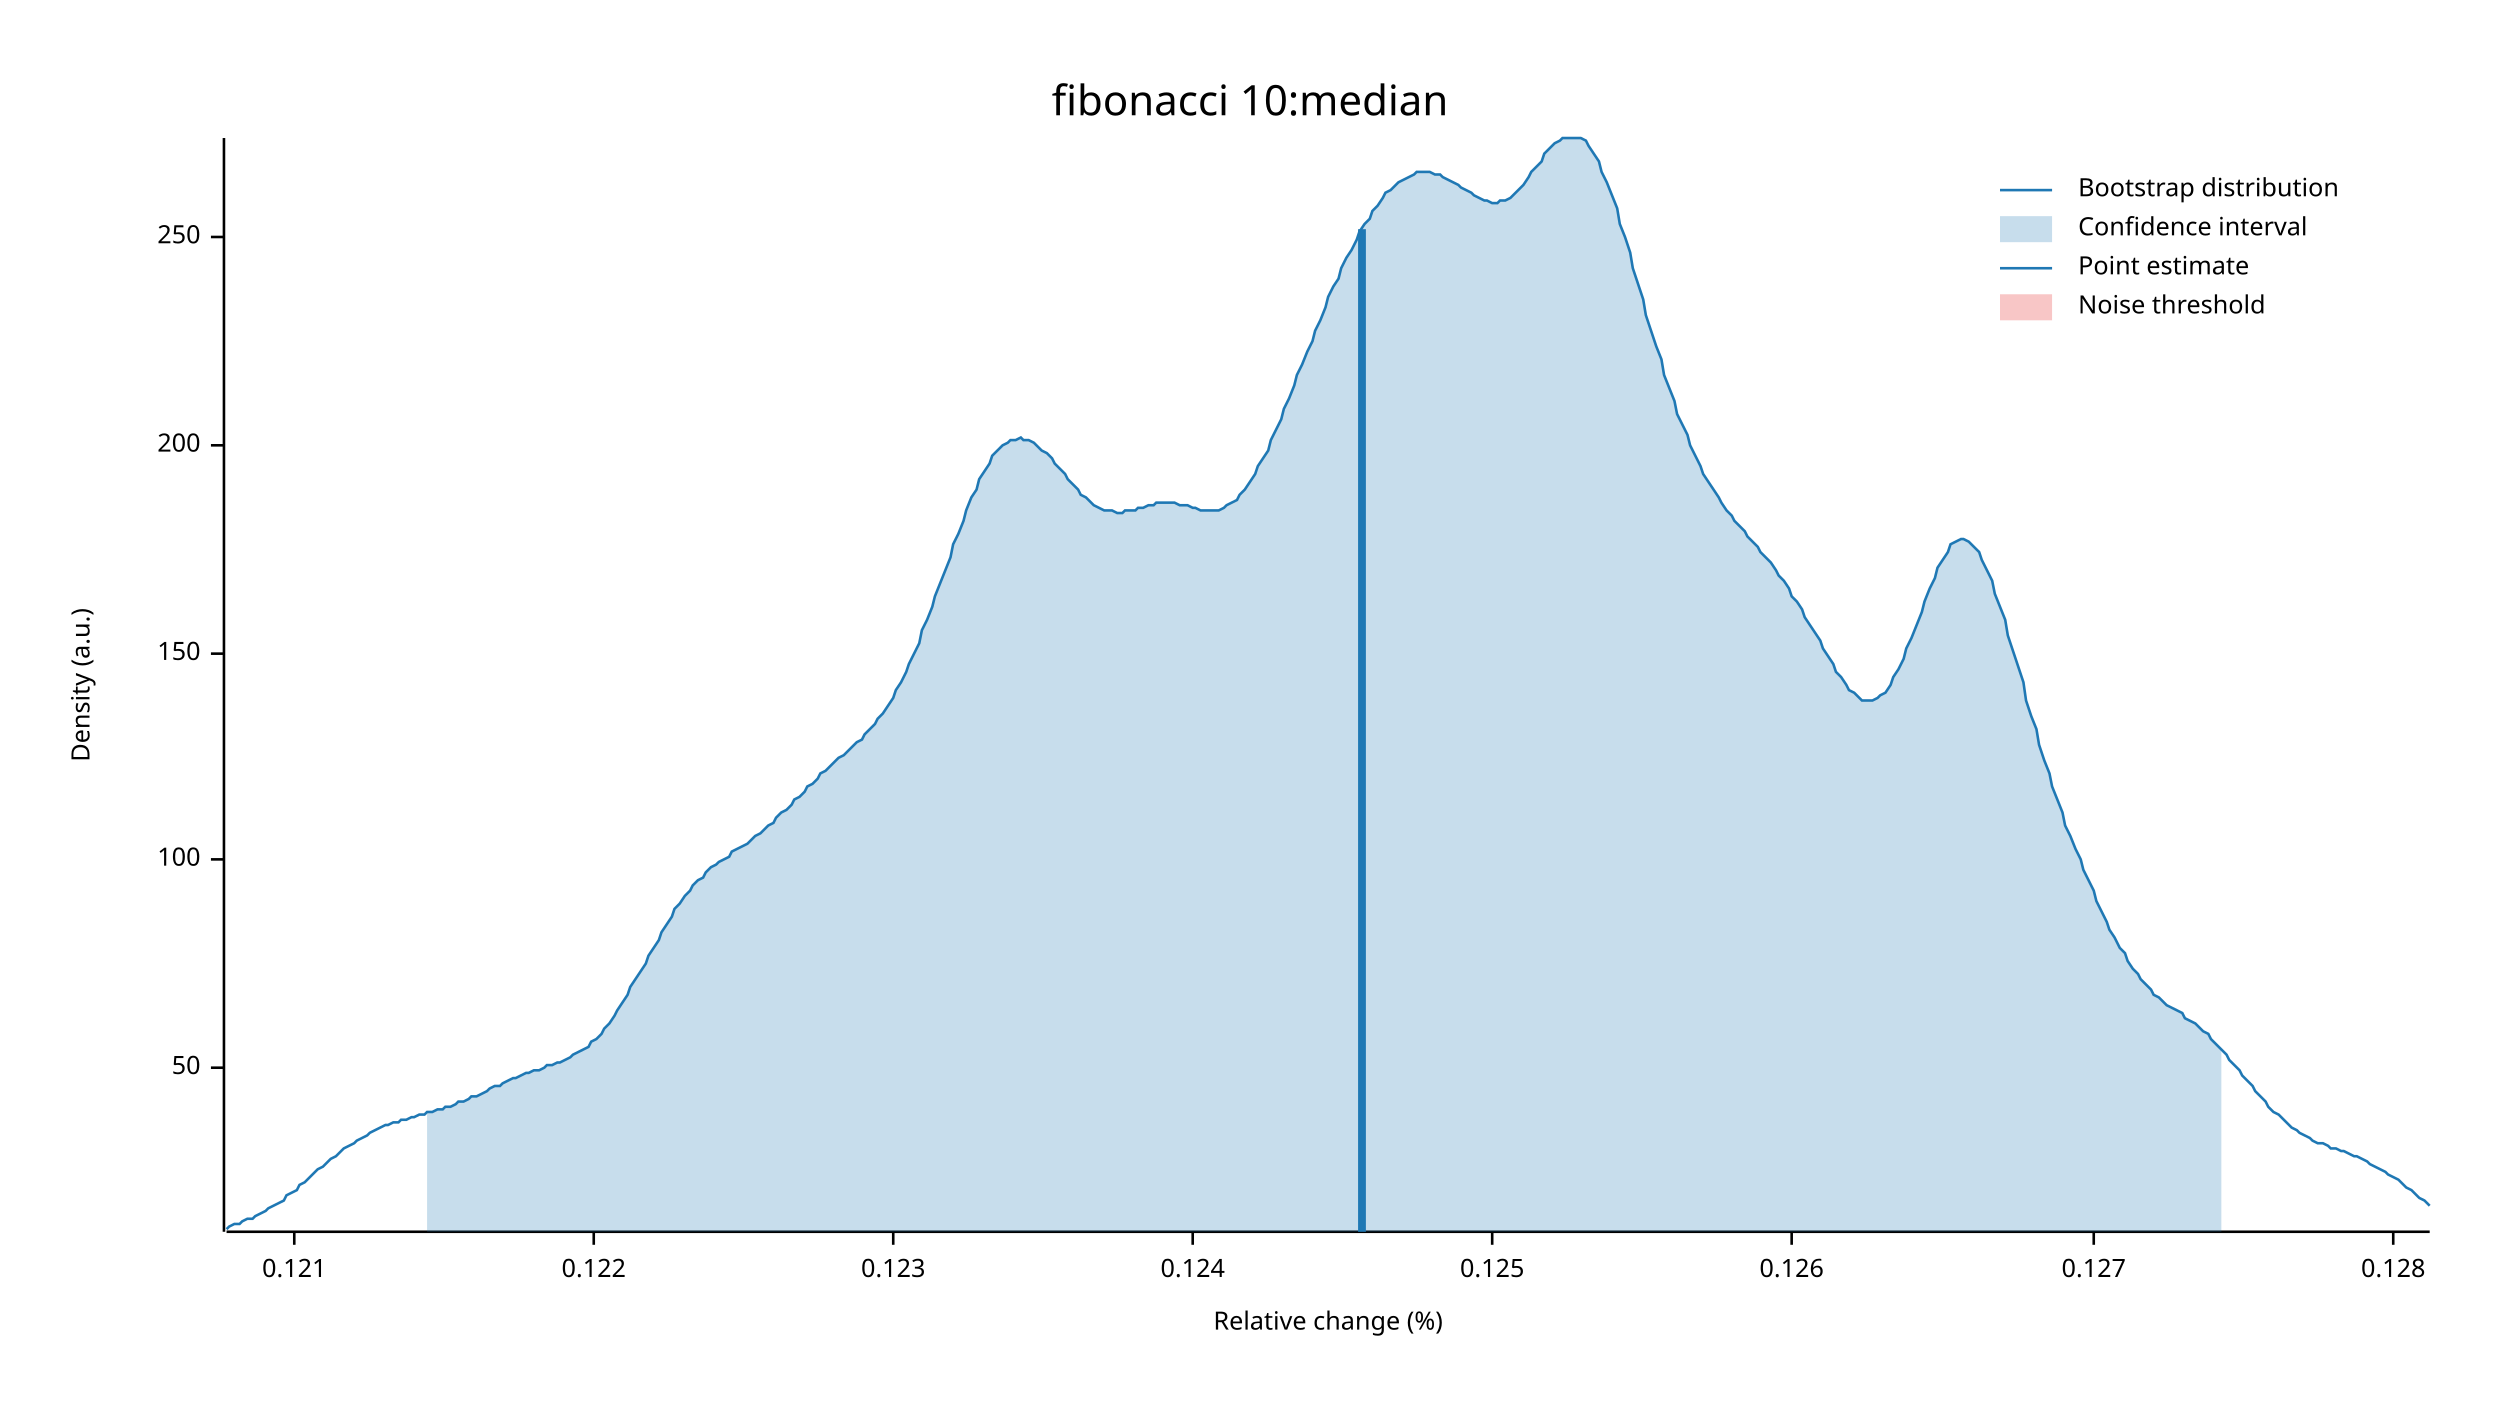
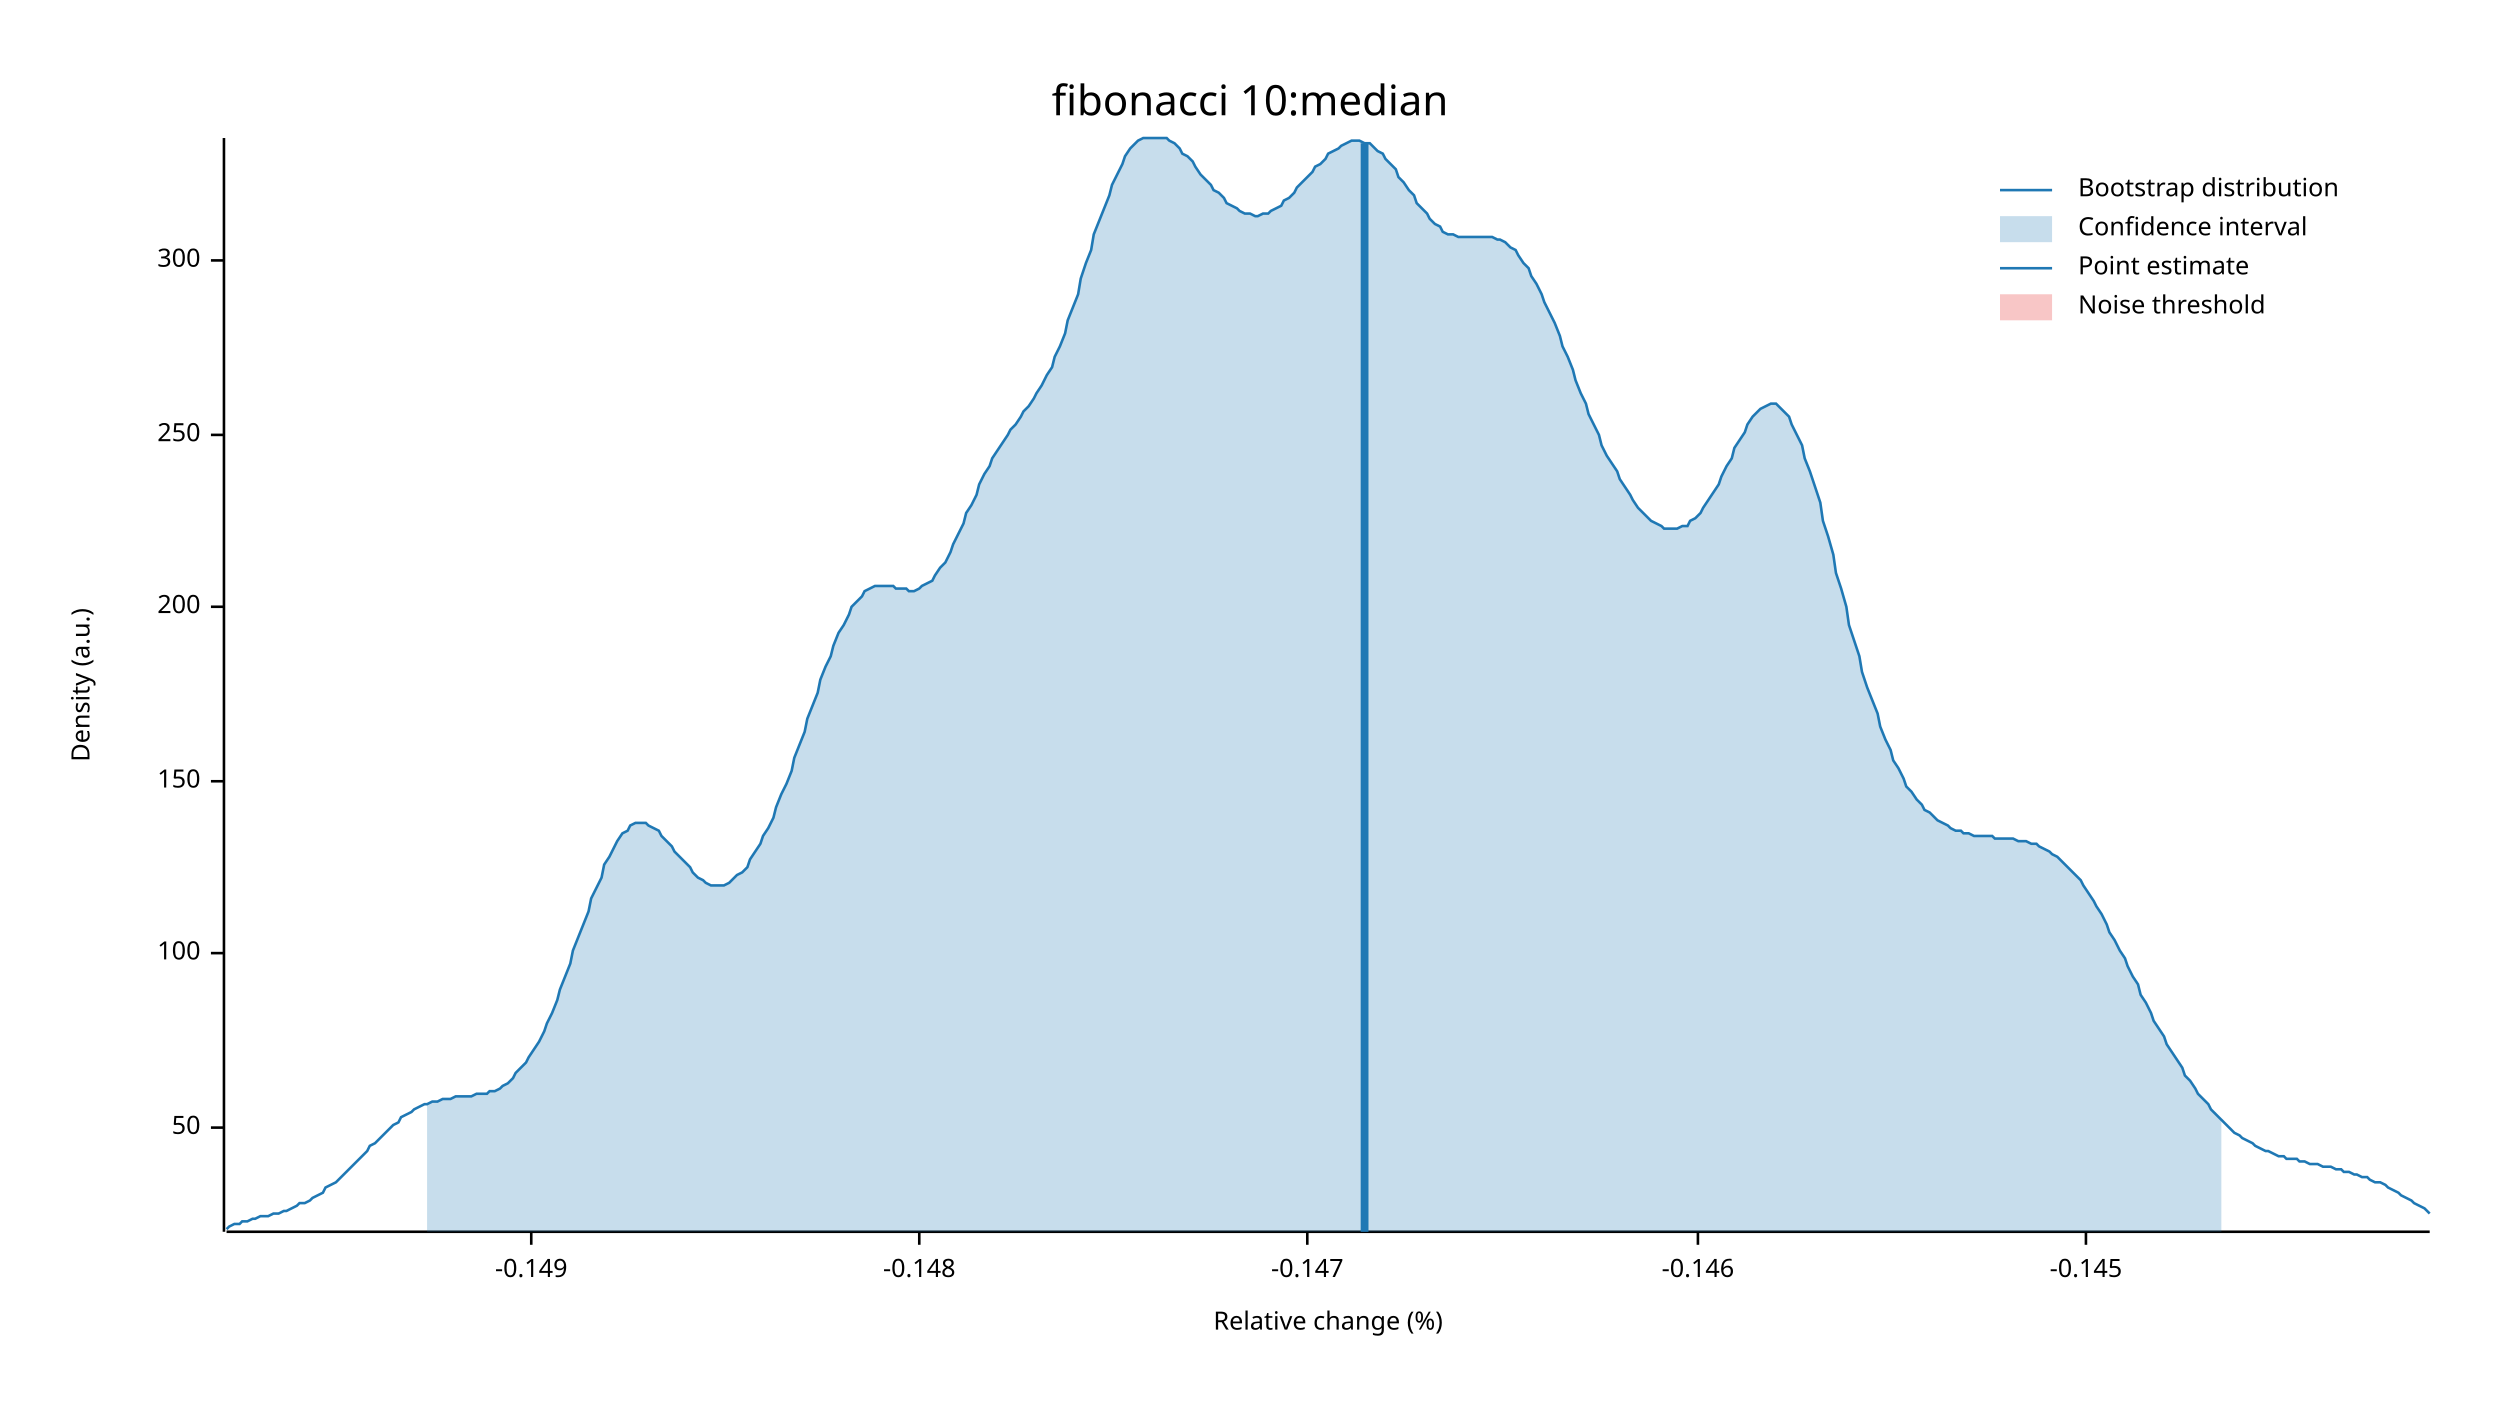
<svg xmlns="http://www.w3.org/2000/svg" width="960" height="540">
  <text x="480" y="32" dy="0.76em" text-anchor="middle" font-family="sans-serif" font-size="16.129" opacity="1" fill="#000000">
fibonacci 10:median
</text>
  <text x="27" y="263" dy="0.76em" text-anchor="middle" font-family="sans-serif" font-size="9.677" opacity="1" fill="#000000" transform="rotate(270, 27, 263)">
Density (a.u.)
</text>
  <text x="510" y="513" dy="-0.5ex" text-anchor="middle" font-family="sans-serif" font-size="9.677" opacity="1" fill="#000000">
Relative change (%)
</text>
  <polyline fill="none" opacity="1" stroke="#000000" stroke-width="1" points="86,53 86,473 " />
-   <text x="77" y="410" dy="0.5ex" text-anchor="end" font-family="sans-serif" font-size="9.677" opacity="1" fill="#000000">
+   <text x="77" y="433" dy="0.5ex" text-anchor="end" font-family="sans-serif" font-size="9.677" opacity="1" fill="#000000">
50
</text>
-   <polyline fill="none" opacity="1" stroke="#000000" stroke-width="1" points="81,410 86,410 " />
-   <text x="77" y="330" dy="0.5ex" text-anchor="end" font-family="sans-serif" font-size="9.677" opacity="1" fill="#000000">
+   <polyline fill="none" opacity="1" stroke="#000000" stroke-width="1" points="81,433 86,433 " />
+   <text x="77" y="366" dy="0.5ex" text-anchor="end" font-family="sans-serif" font-size="9.677" opacity="1" fill="#000000">
100
</text>
-   <polyline fill="none" opacity="1" stroke="#000000" stroke-width="1" points="81,330 86,330 " />
-   <text x="77" y="251" dy="0.5ex" text-anchor="end" font-family="sans-serif" font-size="9.677" opacity="1" fill="#000000">
+   <polyline fill="none" opacity="1" stroke="#000000" stroke-width="1" points="81,366 86,366 " />
+   <text x="77" y="300" dy="0.5ex" text-anchor="end" font-family="sans-serif" font-size="9.677" opacity="1" fill="#000000">
150
</text>
-   <polyline fill="none" opacity="1" stroke="#000000" stroke-width="1" points="81,251 86,251 " />
-   <text x="77" y="171" dy="0.5ex" text-anchor="end" font-family="sans-serif" font-size="9.677" opacity="1" fill="#000000">
+   <polyline fill="none" opacity="1" stroke="#000000" stroke-width="1" points="81,300 86,300 " />
+   <text x="77" y="233" dy="0.5ex" text-anchor="end" font-family="sans-serif" font-size="9.677" opacity="1" fill="#000000">
200
</text>
-   <polyline fill="none" opacity="1" stroke="#000000" stroke-width="1" points="81,171 86,171 " />
-   <text x="77" y="91" dy="0.5ex" text-anchor="end" font-family="sans-serif" font-size="9.677" opacity="1" fill="#000000">
+   <polyline fill="none" opacity="1" stroke="#000000" stroke-width="1" points="81,233 86,233 " />
+   <text x="77" y="167" dy="0.5ex" text-anchor="end" font-family="sans-serif" font-size="9.677" opacity="1" fill="#000000">
250
</text>
-   <polyline fill="none" opacity="1" stroke="#000000" stroke-width="1" points="81,91 86,91 " />
+   <polyline fill="none" opacity="1" stroke="#000000" stroke-width="1" points="81,167 86,167 " />
+   <text x="77" y="100" dy="0.5ex" text-anchor="end" font-family="sans-serif" font-size="9.677" opacity="1" fill="#000000">
+ 300
+ </text>
+   <polyline fill="none" opacity="1" stroke="#000000" stroke-width="1" points="81,100 86,100 " />
  <polyline fill="none" opacity="1" stroke="#000000" stroke-width="1" points="87,473 933,473 " />
-   <text x="113" y="483" dy="0.76em" text-anchor="middle" font-family="sans-serif" font-size="9.677" opacity="1" fill="#000000">
- 0.121
+   <text x="204" y="483" dy="0.76em" text-anchor="middle" font-family="sans-serif" font-size="9.677" opacity="1" fill="#000000">
+ -0.149
</text>
-   <polyline fill="none" opacity="1" stroke="#000000" stroke-width="1" points="113,473 113,478 " />
-   <text x="228" y="483" dy="0.76em" text-anchor="middle" font-family="sans-serif" font-size="9.677" opacity="1" fill="#000000">
- 0.122
+   <polyline fill="none" opacity="1" stroke="#000000" stroke-width="1" points="204,473 204,478 " />
+   <text x="353" y="483" dy="0.76em" text-anchor="middle" font-family="sans-serif" font-size="9.677" opacity="1" fill="#000000">
+ -0.148
</text>
-   <polyline fill="none" opacity="1" stroke="#000000" stroke-width="1" points="228,473 228,478 " />
-   <text x="343" y="483" dy="0.76em" text-anchor="middle" font-family="sans-serif" font-size="9.677" opacity="1" fill="#000000">
- 0.123
+   <polyline fill="none" opacity="1" stroke="#000000" stroke-width="1" points="353,473 353,478 " />
+   <text x="502" y="483" dy="0.76em" text-anchor="middle" font-family="sans-serif" font-size="9.677" opacity="1" fill="#000000">
+ -0.147
</text>
-   <polyline fill="none" opacity="1" stroke="#000000" stroke-width="1" points="343,473 343,478 " />
-   <text x="458" y="483" dy="0.76em" text-anchor="middle" font-family="sans-serif" font-size="9.677" opacity="1" fill="#000000">
- 0.124
+   <polyline fill="none" opacity="1" stroke="#000000" stroke-width="1" points="502,473 502,478 " />
+   <text x="652" y="483" dy="0.76em" text-anchor="middle" font-family="sans-serif" font-size="9.677" opacity="1" fill="#000000">
+ -0.146
</text>
-   <polyline fill="none" opacity="1" stroke="#000000" stroke-width="1" points="458,473 458,478 " />
-   <text x="573" y="483" dy="0.76em" text-anchor="middle" font-family="sans-serif" font-size="9.677" opacity="1" fill="#000000">
- 0.125
+   <polyline fill="none" opacity="1" stroke="#000000" stroke-width="1" points="652,473 652,478 " />
+   <text x="801" y="483" dy="0.76em" text-anchor="middle" font-family="sans-serif" font-size="9.677" opacity="1" fill="#000000">
+ -0.145
</text>
-   <polyline fill="none" opacity="1" stroke="#000000" stroke-width="1" points="573,473 573,478 " />
-   <text x="688" y="483" dy="0.76em" text-anchor="middle" font-family="sans-serif" font-size="9.677" opacity="1" fill="#000000">
- 0.126
- </text>
-   <polyline fill="none" opacity="1" stroke="#000000" stroke-width="1" points="688,473 688,478 " />
-   <text x="804" y="483" dy="0.76em" text-anchor="middle" font-family="sans-serif" font-size="9.677" opacity="1" fill="#000000">
- 0.127
- </text>
-   <polyline fill="none" opacity="1" stroke="#000000" stroke-width="1" points="804,473 804,478 " />
-   <text x="919" y="483" dy="0.76em" text-anchor="middle" font-family="sans-serif" font-size="9.677" opacity="1" fill="#000000">
- 0.128
- </text>
-   <polyline fill="none" opacity="1" stroke="#000000" stroke-width="1" points="919,473 919,478 " />
-   <polyline fill="none" opacity="1" stroke="#1F78B4" stroke-width="1" points="87,472 88,471 90,470 92,470 93,469 95,468 97,468 98,467 100,466 102,465 103,464 105,463 107,462 109,461 110,459 112,458 114,457 115,455 117,454 119,452 120,451 122,449 124,448 125,447 127,445 129,444 131,442 132,441 134,440 136,439 137,438 139,437 141,436 142,435 144,434 146,433 148,432 149,432 151,431 153,431 154,430 156,430 158,429 159,429 161,428 163,428 164,427 166,427 168,426 170,426 171,425 173,425 175,424 176,423 178,423 180,422 181,421 183,421 185,420 187,419 188,418 190,417 192,417 193,416 195,415 197,414 198,414 200,413 202,412 203,412 205,411 207,411 209,410 210,409 212,409 214,408 215,408 217,407 219,406 220,405 222,404 224,403 226,402 227,400 229,399 231,397 232,395 234,393 236,390 237,388 239,385 241,382 242,379 244,376 246,373 248,370 249,367 251,364 253,361 254,358 256,355 258,352 259,349 261,347 263,344 265,342 266,340 268,338 270,337 271,335 273,333 275,332 276,331 278,330 280,329 281,327 283,326 285,325 287,324 288,323 290,321 292,320 293,319 295,317 297,316 298,314 300,312 302,311 304,309 305,307 307,306 309,304 310,302 312,301 314,299 315,297 317,296 319,294 320,293 322,291 324,290 326,288 327,287 329,285 331,284 332,282 334,280 336,278 337,276 339,274 341,271 343,268 344,265 346,262 348,258 349,255 351,251 353,247 354,242 356,238 358,233 359,229 361,224 363,219 365,214 366,209 368,205 370,200 371,196 373,191 375,188 376,184 378,181 380,178 381,175 383,173 385,171 387,170 388,169 390,169 392,168 393,169 395,169 397,170 398,171 400,173 402,174 404,176 405,178 407,180 409,182 410,184 412,186 414,188 415,190 417,191 419,193 420,194 422,195 424,196 426,196 427,196 429,197 431,197 432,196 434,196 436,196 437,195 439,195 441,194 443,194 444,193 446,193 448,193 449,193 451,193 453,194 454,194 456,194 458,195 459,195 461,196 463,196 465,196 466,196 468,196 470,195 471,194 473,193 475,192 476,190 478,188 480,185 482,182 483,179 485,176 487,173 488,169 490,165 492,161 493,157 495,153 497,148 498,144 500,140 502,135 504,131 505,127 507,123 509,118 510,114 512,110 514,107 515,103 517,99 519,96 521,92 522,89 524,86 526,84 527,81 529,79 531,76 532,74 534,73 536,71 537,70 539,69 541,68 543,67 544,66 546,66 548,66 549,66 551,67 553,67 554,68 556,69 558,70 560,71 561,72 563,73 565,74 566,75 568,76 570,77 571,77 573,78 575,78 576,77 578,77 580,76 582,74 583,73 585,71 587,68 588,66 590,64 592,62 593,59 595,57 597,55 599,54 600,53 602,53 604,53 605,53 607,53 609,54 610,56 612,59 614,62 615,66 617,70 619,75 621,80 622,86 624,91 626,97 627,103 629,109 631,115 632,121 634,127 636,133 638,138 639,144 641,149 643,154 644,159 646,163 648,167 649,171 651,175 653,179 654,182 656,185 658,188 660,191 661,193 663,196 665,198 666,200 668,202 670,204 671,206 673,208 675,210 676,212 678,214 680,216 682,219 683,221 685,223 687,226 688,229 690,231 692,234 693,237 695,240 697,243 699,246 700,249 702,252 704,255 705,258 707,260 709,263 710,265 712,266 714,268 715,269 717,269 719,269 721,268 722,267 724,266 726,263 727,260 729,257 731,253 732,249 734,245 736,240 738,235 739,231 741,226 743,222 744,218 746,215 748,212 749,209 751,208 753,207 754,207 756,208 758,210 760,212 761,215 763,219 765,223 766,228 768,233 770,238 771,244 773,250 775,256 777,262 778,269 780,275 782,280 783,286 785,292 787,297 788,302 790,307 792,312 793,317 795,321 797,326 799,330 800,334 802,338 804,342 805,346 807,350 809,354 810,357 812,360 814,364 816,366 817,369 819,372 821,374 822,376 824,378 826,380 827,382 829,383 831,385 832,386 834,387 836,388 838,389 839,391 841,392 843,393 844,394 846,396 848,397 849,399 851,401 853,403 855,405 856,407 858,409 860,411 861,413 863,415 865,417 866,419 868,421 870,423 871,425 873,427 875,428 877,430 878,431 880,433 882,434 883,435 885,436 887,437 888,438 890,439 892,439 894,440 895,441 897,441 899,442 900,442 902,443 904,444 905,444 907,445 909,446 910,447 912,448 914,449 916,450 917,451 919,452 921,453 922,454 924,456 926,457 927,458 929,460 931,461 933,463 " />
-   <polygon opacity="0.25" fill="#1F78B4" points="164,427 166,427 168,426 170,426 171,425 173,425 175,424 176,423 178,423 180,422 181,421 183,421 185,420 187,419 188,418 190,417 192,417 193,416 195,415 197,414 198,414 200,413 202,412 203,412 205,411 207,411 209,410 210,409 212,409 214,408 215,408 217,407 219,406 220,405 222,404 224,403 226,402 227,400 229,399 231,397 232,395 234,393 236,390 237,388 239,385 241,382 242,379 244,376 246,373 248,370 249,367 251,364 253,361 254,358 256,355 258,352 259,349 261,347 263,344 265,342 266,340 268,338 270,337 271,335 273,333 275,332 276,331 278,330 280,329 281,327 283,326 285,325 287,324 288,323 290,321 292,320 293,319 295,317 297,316 298,314 300,312 302,311 304,309 305,307 307,306 309,304 310,302 312,301 314,299 315,297 317,296 319,294 320,293 322,291 324,290 326,288 327,287 329,285 331,284 332,282 334,280 336,278 337,276 339,274 341,271 343,268 344,265 346,262 348,258 349,255 351,251 353,247 354,242 356,238 358,233 359,229 361,224 363,219 365,214 366,209 368,205 370,200 371,196 373,191 375,188 376,184 378,181 380,178 381,175 383,173 385,171 387,170 388,169 390,169 392,168 393,169 395,169 397,170 398,171 400,173 402,174 404,176 405,178 407,180 409,182 410,184 412,186 414,188 415,190 417,191 419,193 420,194 422,195 424,196 426,196 427,196 429,197 431,197 432,196 434,196 436,196 437,195 439,195 441,194 443,194 444,193 446,193 448,193 449,193 451,193 453,194 454,194 456,194 458,195 459,195 461,196 463,196 465,196 466,196 468,196 470,195 471,194 473,193 475,192 476,190 478,188 480,185 482,182 483,179 485,176 487,173 488,169 490,165 492,161 493,157 495,153 497,148 498,144 500,140 502,135 504,131 505,127 507,123 509,118 510,114 512,110 514,107 515,103 517,99 519,96 521,92 522,89 524,86 526,84 527,81 529,79 531,76 532,74 534,73 536,71 537,70 539,69 541,68 543,67 544,66 546,66 548,66 549,66 551,67 553,67 554,68 556,69 558,70 560,71 561,72 563,73 565,74 566,75 568,76 570,77 571,77 573,78 575,78 576,77 578,77 580,76 582,74 583,73 585,71 587,68 588,66 590,64 592,62 593,59 595,57 597,55 599,54 600,53 602,53 604,53 605,53 607,53 609,54 610,56 612,59 614,62 615,66 617,70 619,75 621,80 622,86 624,91 626,97 627,103 629,109 631,115 632,121 634,127 636,133 638,138 639,144 641,149 643,154 644,159 646,163 648,167 649,171 651,175 653,179 654,182 656,185 658,188 660,191 661,193 663,196 665,198 666,200 668,202 670,204 671,206 673,208 675,210 676,212 678,214 680,216 682,219 683,221 685,223 687,226 688,229 690,231 692,234 693,237 695,240 697,243 699,246 700,249 702,252 704,255 705,258 707,260 709,263 710,265 712,266 714,268 715,269 717,269 719,269 721,268 722,267 724,266 726,263 727,260 729,257 731,253 732,249 734,245 736,240 738,235 739,231 741,226 743,222 744,218 746,215 748,212 749,209 751,208 753,207 754,207 756,208 758,210 760,212 761,215 763,219 765,223 766,228 768,233 770,238 771,244 773,250 775,256 777,262 778,269 780,275 782,280 783,286 785,292 787,297 788,302 790,307 792,312 793,317 795,321 797,326 799,330 800,334 802,338 804,342 805,346 807,350 809,354 810,357 812,360 814,364 816,366 817,369 819,372 821,374 822,376 824,378 826,380 827,382 829,383 831,385 832,386 834,387 836,388 838,389 839,391 841,392 843,393 844,394 846,396 848,397 849,399 851,401 853,403 853,473 164,473 " />
-   <polyline fill="none" opacity="1" stroke="#1F78B4" stroke-width="3" points="523,473 523,88 " />
+   <polyline fill="none" opacity="1" stroke="#000000" stroke-width="1" points="801,473 801,478 " />
+   <polyline fill="none" opacity="1" stroke="#1F78B4" stroke-width="1" points="87,472 88,471 90,470 92,470 93,469 95,469 97,468 98,468 100,467 102,467 103,467 105,466 107,466 109,465 110,465 112,464 114,463 115,462 117,462 119,461 120,460 122,459 124,458 125,456 127,455 129,454 131,452 132,451 134,449 136,447 137,446 139,444 141,442 142,440 144,439 146,437 148,435 149,434 151,432 153,431 154,429 156,428 158,427 159,426 161,425 163,424 164,424 166,423 168,423 170,422 171,422 173,422 175,421 176,421 178,421 180,421 181,421 183,420 185,420 187,420 188,419 190,419 192,418 193,417 195,416 197,414 198,412 200,410 202,408 203,406 205,403 207,400 209,396 210,393 212,389 214,384 215,380 217,375 219,370 220,365 222,360 224,355 226,350 227,345 229,341 231,337 232,332 234,329 236,325 237,323 239,320 241,319 242,317 244,316 246,316 248,316 249,317 251,318 253,319 254,321 256,323 258,325 259,327 261,329 263,331 265,333 266,335 268,337 270,338 271,339 273,340 275,340 276,340 278,340 280,339 281,338 283,336 285,335 287,333 288,330 290,327 292,324 293,321 295,318 297,314 298,310 300,305 302,301 304,296 305,291 307,286 309,281 310,276 312,271 314,266 315,261 317,256 319,252 320,248 322,243 324,240 326,236 327,233 329,231 331,229 332,227 334,226 336,225 337,225 339,225 341,225 343,225 344,226 346,226 348,226 349,227 351,227 353,226 354,225 356,224 358,223 359,221 361,218 363,216 365,212 366,209 368,205 370,201 371,197 373,194 375,190 376,186 378,182 380,179 381,176 383,173 385,170 387,167 388,165 390,163 392,160 393,158 395,156 397,153 398,151 400,148 402,144 404,141 405,137 407,133 409,128 410,123 412,118 414,113 415,107 417,101 419,96 420,90 422,85 424,80 426,75 427,71 429,67 431,63 432,60 434,57 436,55 437,54 439,53 441,53 443,53 444,53 446,53 448,53 449,54 451,55 453,57 454,59 456,60 458,62 459,64 461,67 463,69 465,71 466,73 468,74 470,76 471,78 473,79 475,80 476,81 478,82 480,82 482,83 483,83 485,82 487,82 488,81 490,80 492,79 493,77 495,76 497,74 498,72 500,70 502,68 504,66 505,64 507,63 509,61 510,59 512,58 514,57 515,56 517,55 519,54 521,54 522,54 524,55 526,55 527,56 529,58 531,59 532,61 534,63 536,65 537,68 539,70 541,73 543,75 544,78 546,80 548,82 549,84 551,86 553,87 554,89 556,90 558,90 560,91 561,91 563,91 565,91 566,91 568,91 570,91 571,91 573,91 575,92 576,92 578,93 580,95 582,96 583,98 585,101 587,103 588,106 590,109 592,113 593,116 595,120 597,124 599,129 600,133 602,137 604,142 605,146 607,151 609,155 610,159 612,163 614,167 615,171 617,175 619,178 621,181 622,184 624,187 626,190 627,192 629,195 631,197 632,198 634,200 636,201 638,202 639,203 641,203 643,203 644,203 646,202 648,202 649,200 651,199 653,197 654,195 656,192 658,189 660,186 661,183 663,179 665,176 666,172 668,169 670,166 671,163 673,160 675,158 676,157 678,156 680,155 682,155 683,156 685,158 687,160 688,163 690,167 692,171 693,176 695,181 697,187 699,193 700,200 702,206 704,213 705,220 707,226 709,233 710,240 712,246 714,252 715,258 717,264 719,269 721,274 722,279 724,284 726,288 727,292 729,295 731,299 732,302 734,304 736,307 738,309 739,311 741,312 743,314 744,315 746,316 748,317 749,318 751,319 753,319 754,320 756,320 758,321 760,321 761,321 763,321 765,321 766,322 768,322 770,322 771,322 773,322 775,323 777,323 778,323 780,324 782,324 783,325 785,326 787,327 788,328 790,329 792,331 793,332 795,334 797,336 799,338 800,340 802,343 804,346 805,348 807,351 809,355 810,358 812,361 814,365 816,368 817,371 819,375 821,378 822,382 824,385 826,389 827,392 829,395 831,398 832,401 834,404 836,407 838,410 839,413 841,415 843,418 844,420 846,422 848,424 849,426 851,428 853,430 855,432 856,433 858,435 860,436 861,437 863,438 865,439 866,440 868,441 870,442 871,442 873,443 875,444 877,444 878,445 880,445 882,445 883,446 885,446 887,447 888,447 890,447 892,448 894,448 895,448 897,449 899,449 900,450 902,450 904,451 905,451 907,452 909,452 910,453 912,454 914,454 916,455 917,456 919,457 921,458 922,459 924,460 926,461 927,462 929,463 931,464 933,466 " />
+   <polygon opacity="0.25" fill="#1F78B4" points="164,424 166,423 168,423 170,422 171,422 173,422 175,421 176,421 178,421 180,421 181,421 183,420 185,420 187,420 188,419 190,419 192,418 193,417 195,416 197,414 198,412 200,410 202,408 203,406 205,403 207,400 209,396 210,393 212,389 214,384 215,380 217,375 219,370 220,365 222,360 224,355 226,350 227,345 229,341 231,337 232,332 234,329 236,325 237,323 239,320 241,319 242,317 244,316 246,316 248,316 249,317 251,318 253,319 254,321 256,323 258,325 259,327 261,329 263,331 265,333 266,335 268,337 270,338 271,339 273,340 275,340 276,340 278,340 280,339 281,338 283,336 285,335 287,333 288,330 290,327 292,324 293,321 295,318 297,314 298,310 300,305 302,301 304,296 305,291 307,286 309,281 310,276 312,271 314,266 315,261 317,256 319,252 320,248 322,243 324,240 326,236 327,233 329,231 331,229 332,227 334,226 336,225 337,225 339,225 341,225 343,225 344,226 346,226 348,226 349,227 351,227 353,226 354,225 356,224 358,223 359,221 361,218 363,216 365,212 366,209 368,205 370,201 371,197 373,194 375,190 376,186 378,182 380,179 381,176 383,173 385,170 387,167 388,165 390,163 392,160 393,158 395,156 397,153 398,151 400,148 402,144 404,141 405,137 407,133 409,128 410,123 412,118 414,113 415,107 417,101 419,96 420,90 422,85 424,80 426,75 427,71 429,67 431,63 432,60 434,57 436,55 437,54 439,53 441,53 443,53 444,53 446,53 448,53 449,54 451,55 453,57 454,59 456,60 458,62 459,64 461,67 463,69 465,71 466,73 468,74 470,76 471,78 473,79 475,80 476,81 478,82 480,82 482,83 483,83 485,82 487,82 488,81 490,80 492,79 493,77 495,76 497,74 498,72 500,70 502,68 504,66 505,64 507,63 509,61 510,59 512,58 514,57 515,56 517,55 519,54 521,54 522,54 524,55 526,55 527,56 529,58 531,59 532,61 534,63 536,65 537,68 539,70 541,73 543,75 544,78 546,80 548,82 549,84 551,86 553,87 554,89 556,90 558,90 560,91 561,91 563,91 565,91 566,91 568,91 570,91 571,91 573,91 575,92 576,92 578,93 580,95 582,96 583,98 585,101 587,103 588,106 590,109 592,113 593,116 595,120 597,124 599,129 600,133 602,137 604,142 605,146 607,151 609,155 610,159 612,163 614,167 615,171 617,175 619,178 621,181 622,184 624,187 626,190 627,192 629,195 631,197 632,198 634,200 636,201 638,202 639,203 641,203 643,203 644,203 646,202 648,202 649,200 651,199 653,197 654,195 656,192 658,189 660,186 661,183 663,179 665,176 666,172 668,169 670,166 671,163 673,160 675,158 676,157 678,156 680,155 682,155 683,156 685,158 687,160 688,163 690,167 692,171 693,176 695,181 697,187 699,193 700,200 702,206 704,213 705,220 707,226 709,233 710,240 712,246 714,252 715,258 717,264 719,269 721,274 722,279 724,284 726,288 727,292 729,295 731,299 732,302 734,304 736,307 738,309 739,311 741,312 743,314 744,315 746,316 748,317 749,318 751,319 753,319 754,320 756,320 758,321 760,321 761,321 763,321 765,321 766,322 768,322 770,322 771,322 773,322 775,323 777,323 778,323 780,324 782,324 783,325 785,326 787,327 788,328 790,329 792,331 793,332 795,334 797,336 799,338 800,340 802,343 804,346 805,348 807,351 809,355 810,358 812,361 814,365 816,368 817,371 819,375 821,378 822,382 824,385 826,389 827,392 829,395 831,398 832,401 834,404 836,407 838,410 839,413 841,415 843,418 844,420 846,422 848,424 849,426 851,428 853,430 853,473 164,473 " />
+   <polyline fill="none" opacity="1" stroke="#1F78B4" stroke-width="3" points="524,473 524,55 " />
  <rect x="510" y="53" width="0" height="419" opacity="0.1" fill="#E31A1C" stroke="none" />
  <text x="798" y="68" dy="0.76em" text-anchor="start" font-family="sans-serif" font-size="9.677" opacity="1" fill="#000000">
Bootstrap distribution
</text>
  <text x="798" y="83" dy="0.76em" text-anchor="start" font-family="sans-serif" font-size="9.677" opacity="1" fill="#000000">
Confidence interval
</text>
  <text x="798" y="98" dy="0.76em" text-anchor="start" font-family="sans-serif" font-size="9.677" opacity="1" fill="#000000">
Point estimate
</text>
  <text x="798" y="113" dy="0.76em" text-anchor="start" font-family="sans-serif" font-size="9.677" opacity="1" fill="#000000">
Noise threshold
</text>
  <polyline fill="none" opacity="1" stroke="#1F78B4" stroke-width="1" points="768,73 788,73 " />
  <rect x="768" y="83" width="20" height="10" opacity="0.25" fill="#1F78B4" stroke="none" />
  <polyline fill="none" opacity="1" stroke="#1F78B4" stroke-width="1" points="768,103 788,103 " />
  <rect x="768" y="113" width="20" height="10" opacity="0.25" fill="#E31A1C" stroke="none" />
</svg>
